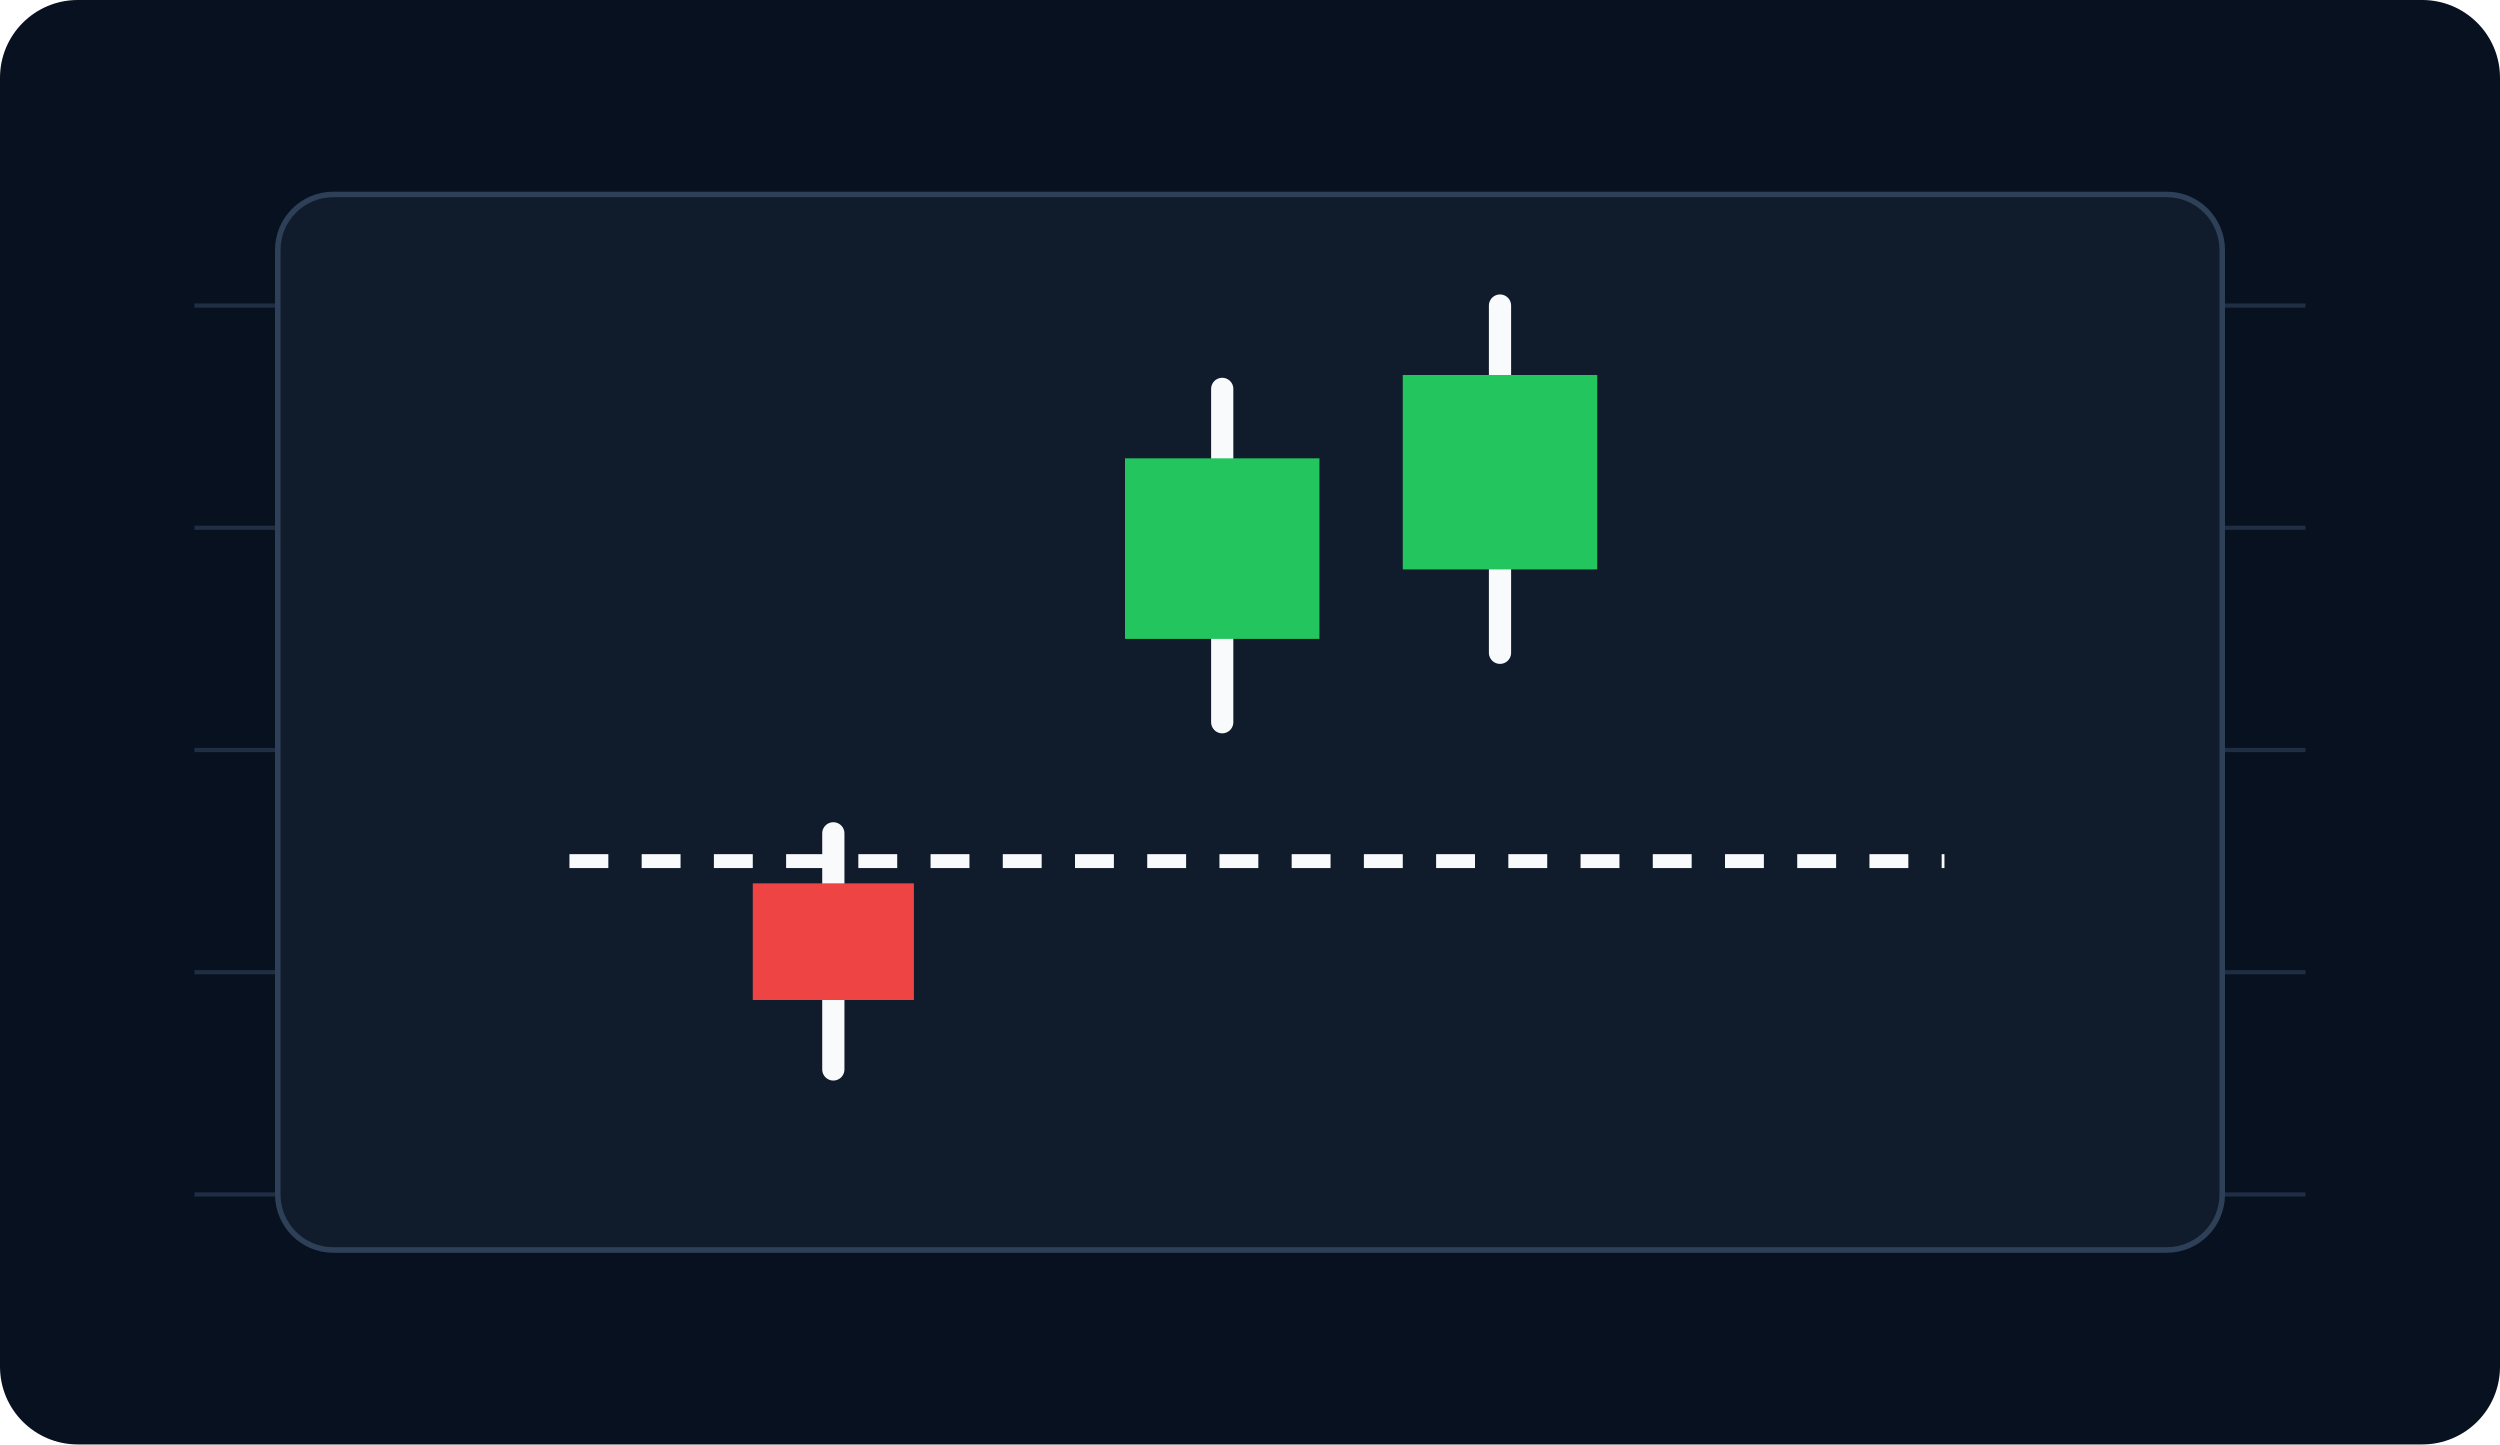
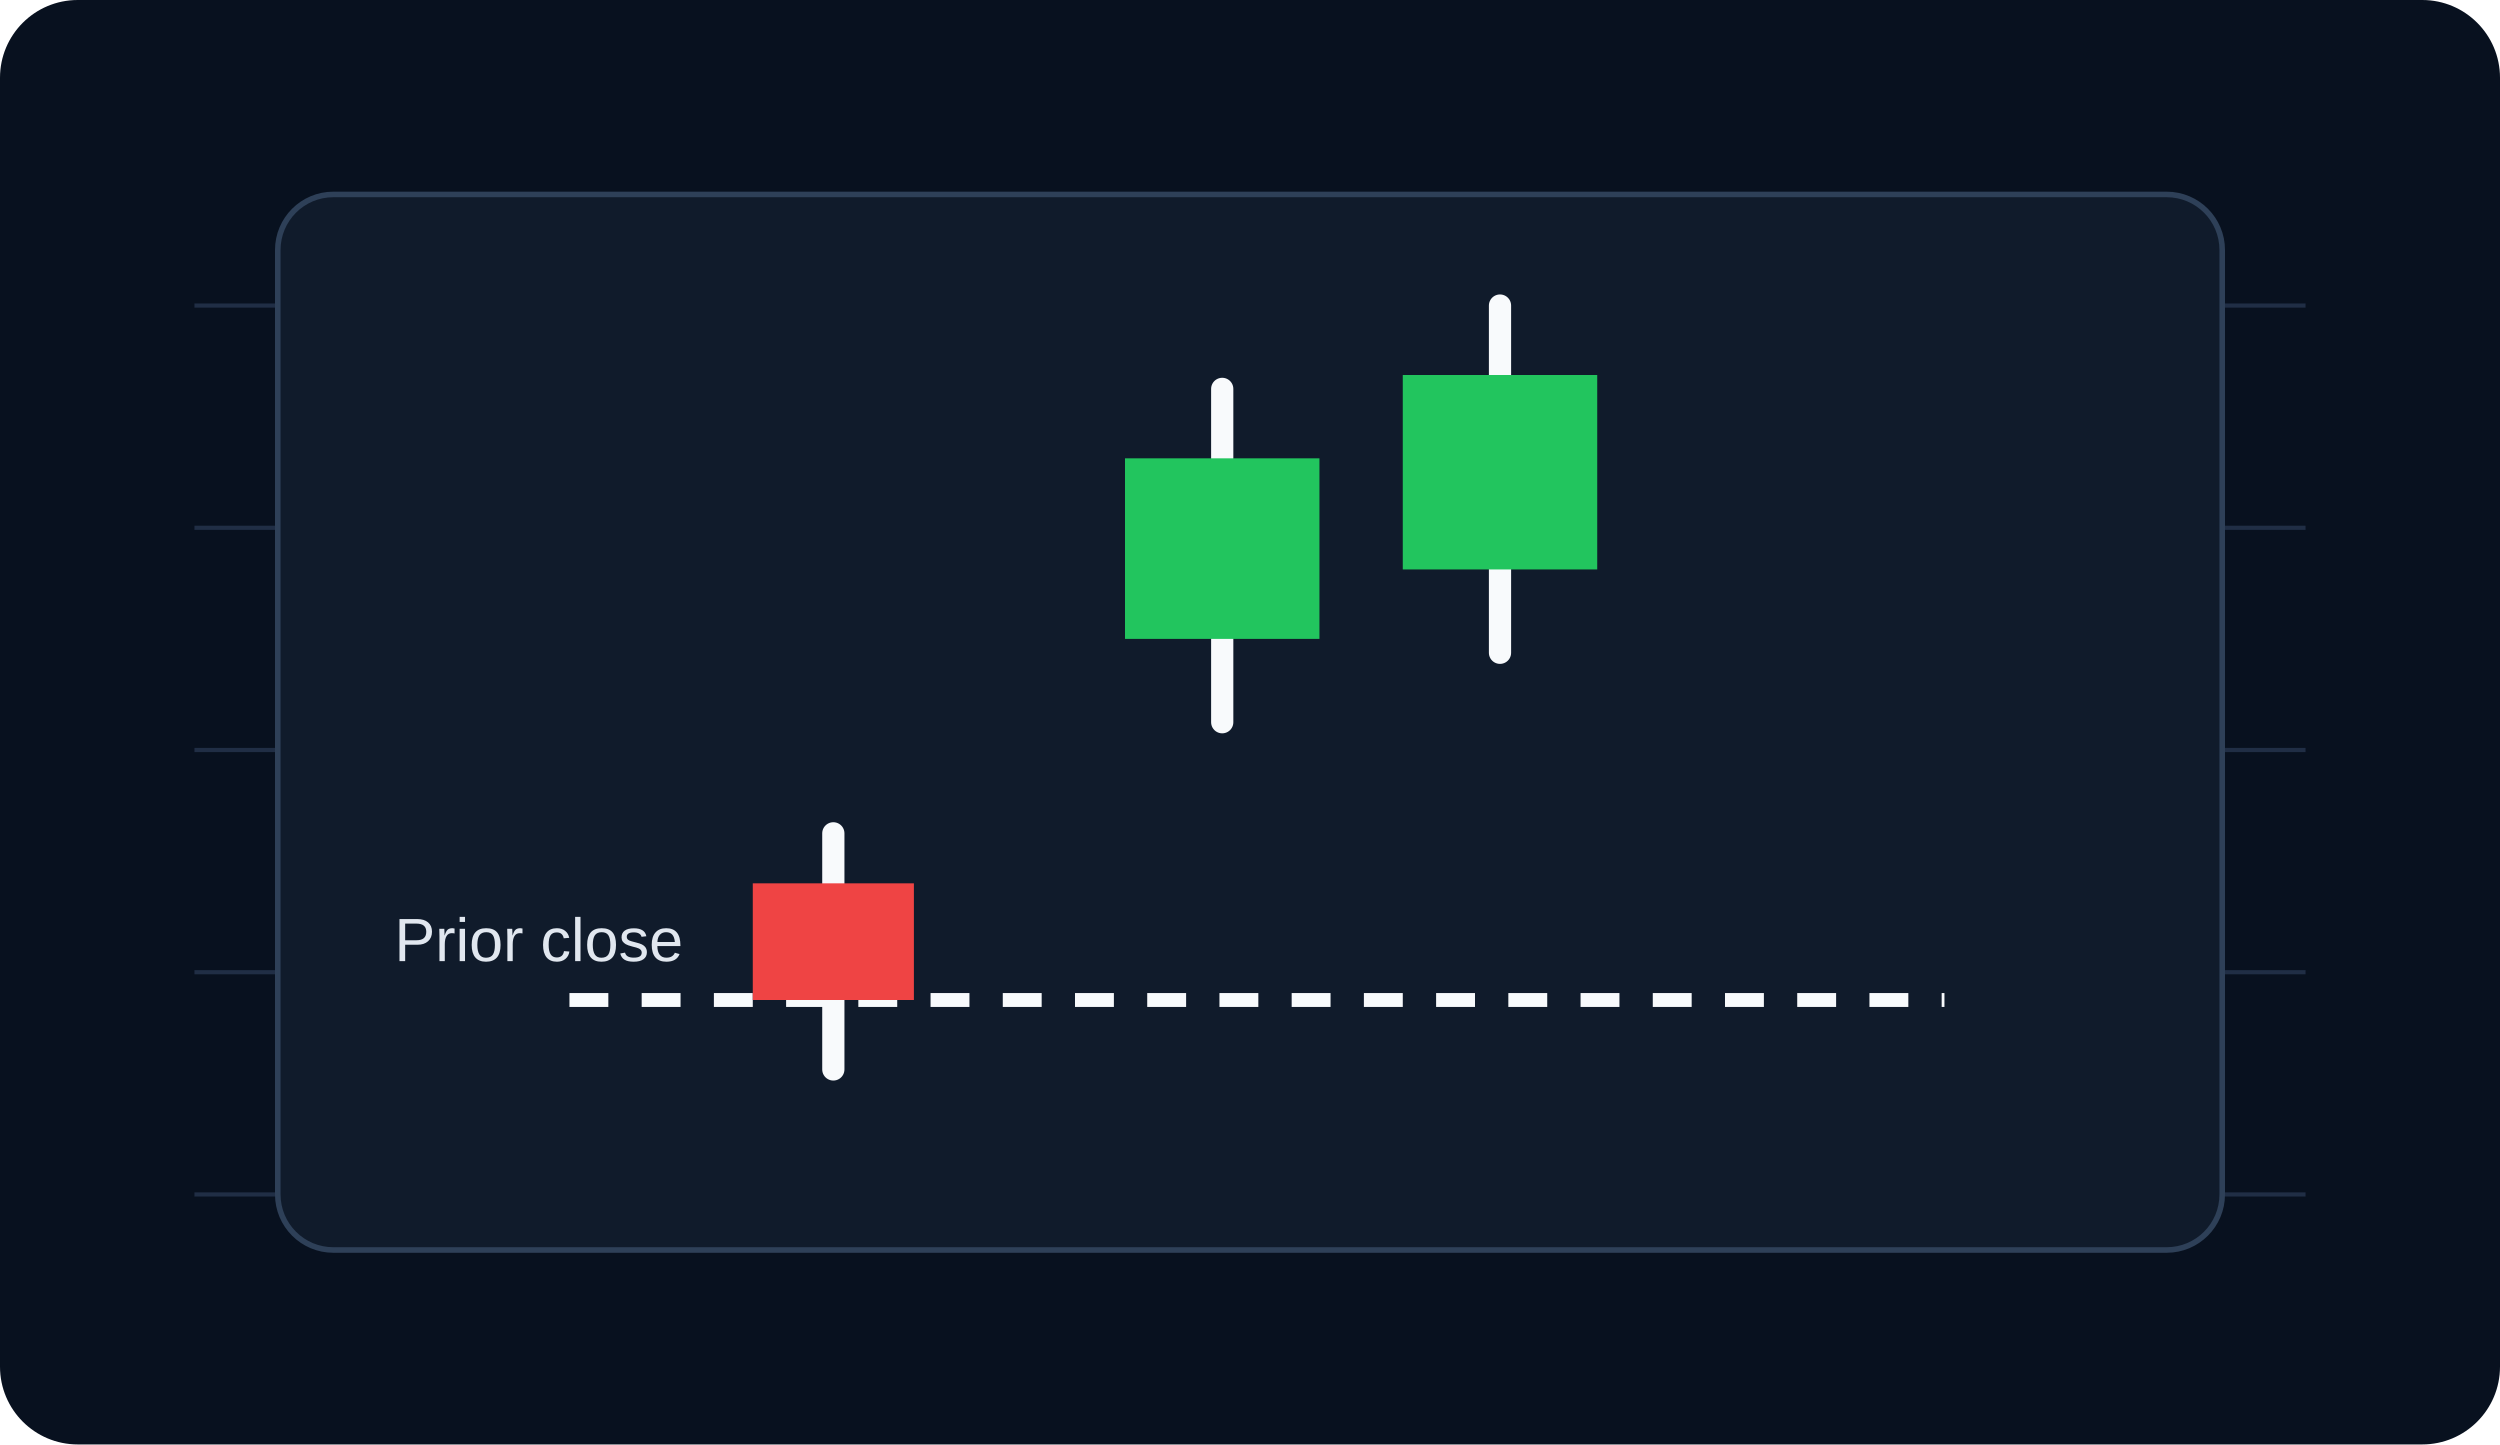
<svg xmlns="http://www.w3.org/2000/svg" viewBox="0 0 900 520" fill="none">
  <rect width="900" height="520" rx="28" fill="#08111F" />
  <g stroke="#223149" stroke-width="1.5" opacity="0.9">
    <line x1="70" y1="110" x2="830" y2="110" />
    <line x1="70" y1="190" x2="830" y2="190" />
    <line x1="70" y1="270" x2="830" y2="270" />
    <line x1="70" y1="350" x2="830" y2="350" />
    <line x1="70" y1="430" x2="830" y2="430" />
  </g>
  <rect x="100" y="70" width="700" height="380" rx="20" fill="#101B2B" stroke="#2E4058" stroke-width="2" />
-   <line x1="205" y1="310" x2="700" y2="310" stroke="#F8FAFC" stroke-width="5" stroke-dasharray="14 12" />
+   <line x1="205" y1="360.0" x2="700" y2="360.0" stroke="#F8FAFC" stroke-width="5" stroke-dasharray="14 12" />
  <line x1="300" y1="300" x2="300" y2="385" stroke="#F8FAFC" stroke-width="8" stroke-linecap="round" />
  <rect x="271" y="318" width="58" height="42" fill="#EF4444" />
  <line x1="440" y1="140" x2="440" y2="260" stroke="#F8FAFC" stroke-width="8" stroke-linecap="round" />
  <rect x="405" y="165" width="70" height="65" fill="#22C55E" />
  <line x1="540" y1="110" x2="540" y2="235" stroke="#F8FAFC" stroke-width="8" stroke-linecap="round" />
  <rect x="505" y="135" width="70" height="70" fill="#22C55E" />
+   <text x="142" y="346.0" font-family="Arial, sans-serif" font-size="22" fill="#e1e7ef">Prior close</text>
</svg>
